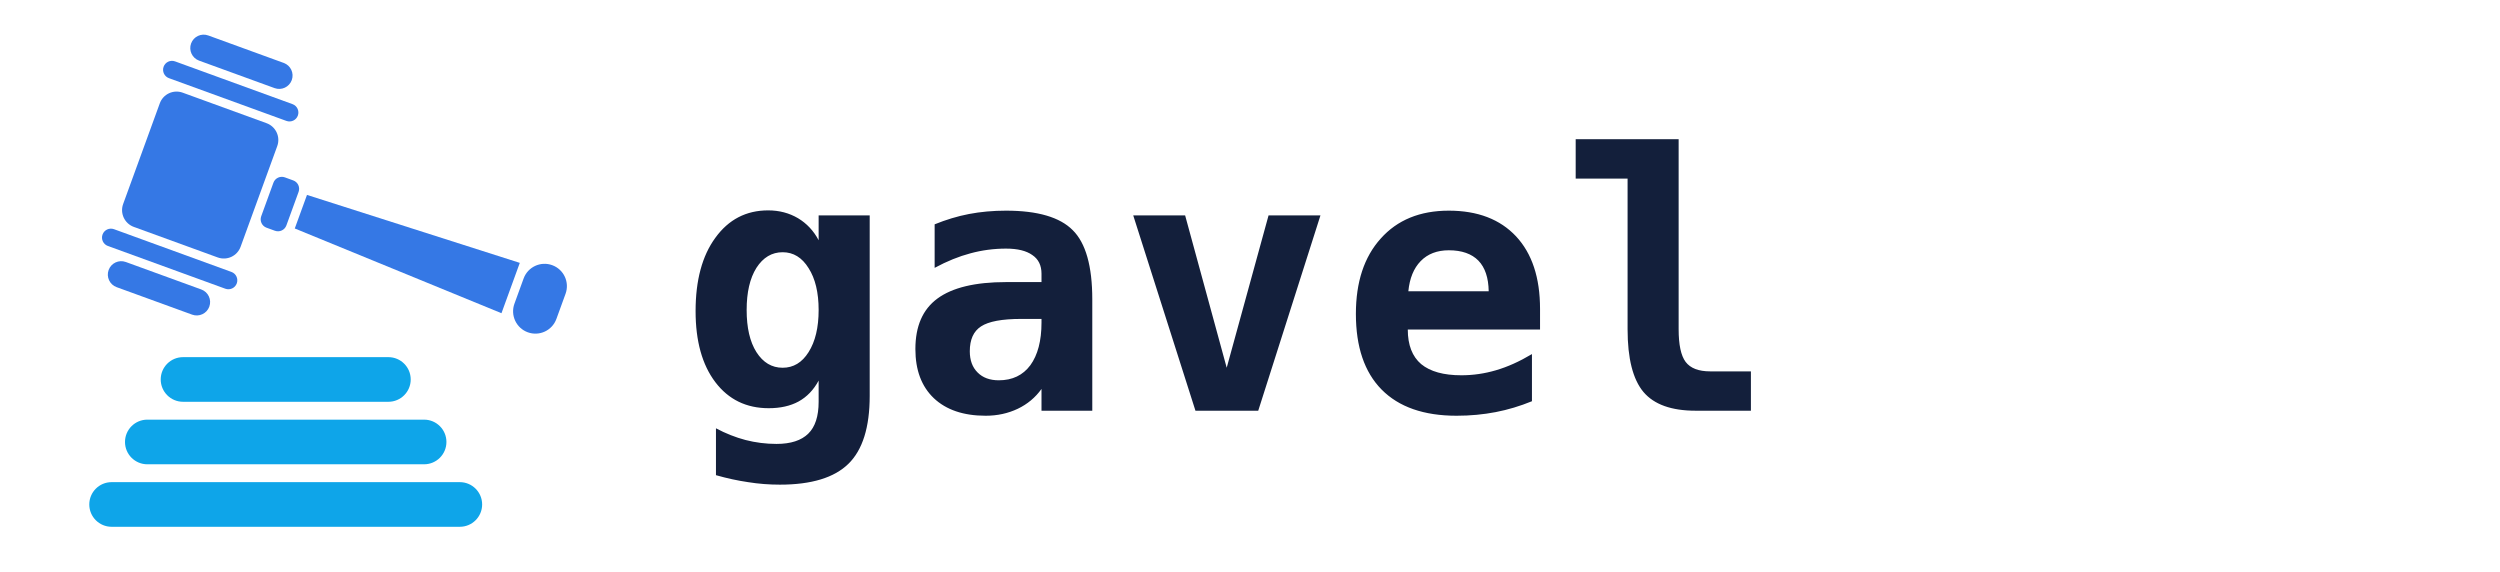
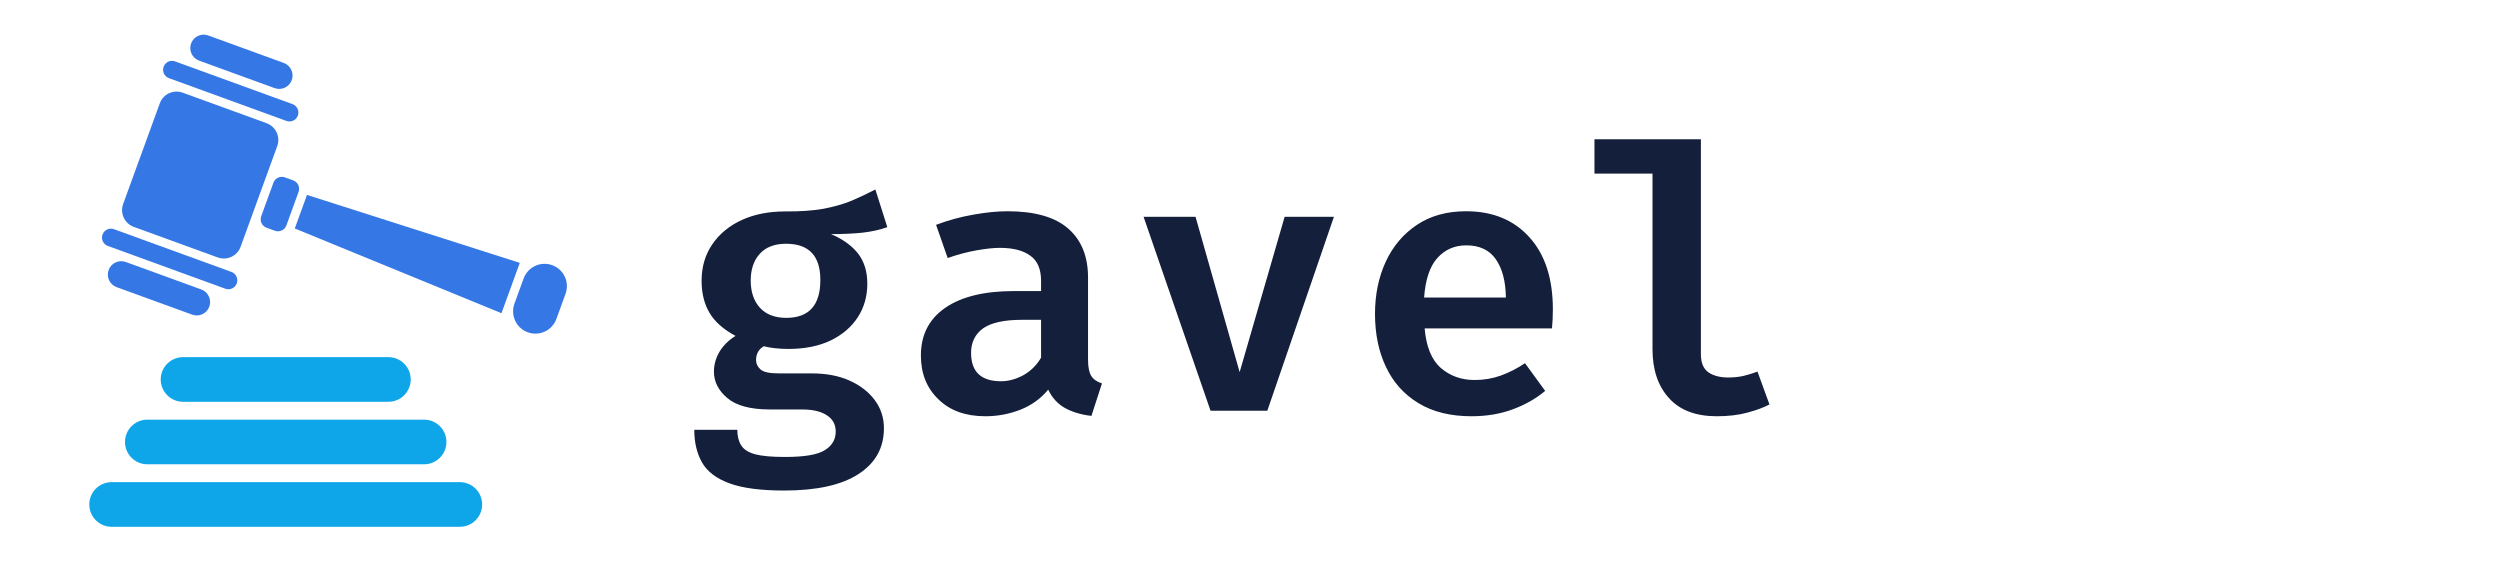
<svg xmlns="http://www.w3.org/2000/svg" viewBox="0 0 140 32" role="img" aria-label="gavel">
  <rect x="5" y="27" width="22" height="2.5" rx="1.25" fill="#0ea5e9" />
  <rect x="7" y="23.5" width="18" height="2.5" rx="1.25" fill="#0ea5e9" />
  <rect x="9" y="20" width="14" height="2.5" rx="1.25" fill="#0ea5e9" />
  <g transform="translate(14.5, 11) rotate(20)" fill="#3578e5">
    <rect x="-6.5" y="-7.5" width="6" height="1.5" rx="0.75" />
    <rect x="-7.5" y="-5.5" width="8" height="1" rx="0.5" />
    <rect x="-7" y="-4" width="7" height="8" rx="1" />
    <rect x="-7.5" y="4.5" width="8" height="1" rx="0.5" />
    <rect x="-6.5" y="6" width="6" height="1.5" rx="0.75" />
    <rect x="0.5" y="-1.5" width="1.5" height="3" rx="0.5" />
    <path d="M 2.5 -1 L 15 -1.5 L 15 1.5 L 2.5 1 Z" />
    <rect x="15.5" y="-2" width="2.5" height="4" rx="1.25" />
  </g>
-   <text x="38" y="23" font-family="'Fira Code', 'JetBrains Mono', 'SF Mono', Menlo, Consolas, monospace" font-size="20" font-weight="600" fill="#131f3b" letter-spacing="0.3">gavel</text>
+   <path fill="#131f3b" d="M49.02 10.61 49.69 12.72Q49.08 12.94 48.3 13.03Q47.53 13.11 46.54 13.11Q47.54 13.54 48.06 14.21Q48.57 14.88 48.57 15.88Q48.57 16.94 48.04 17.76Q47.5 18.59 46.51 19.07Q45.52 19.54 44.15 19.54Q43.37 19.54 42.77 19.39Q42.34 19.65 42.34 20.16Q42.34 20.46 42.58 20.68Q42.82 20.91 43.62 20.91H45.47Q46.67 20.91 47.57 21.31Q48.48 21.72 48.99 22.41Q49.5 23.1 49.5 23.98Q49.5 25.63 48.07 26.55Q46.65 27.47 43.91 27.47Q41.95 27.47 40.86 27.07Q39.76 26.67 39.32 25.91Q38.88 25.14 38.88 24.07H41.29Q41.29 24.59 41.5 24.93Q41.71 25.28 42.29 25.44Q42.86 25.59 43.96 25.59Q45.59 25.59 46.19 25.21Q46.8 24.83 46.8 24.17Q46.8 23.58 46.31 23.26Q45.82 22.93 44.91 22.93H43.12Q41.48 22.93 40.73 22.29Q39.98 21.66 39.98 20.81Q39.98 20.23 40.29 19.7Q40.61 19.17 41.19 18.81Q40.18 18.27 39.74 17.53Q39.29 16.78 39.29 15.73Q39.29 14.55 39.89 13.68Q40.48 12.81 41.54 12.32Q42.59 11.84 43.97 11.84Q45.23 11.85 46.12 11.69Q47.01 11.52 47.69 11.24Q48.37 10.95 49.02 10.61ZM44.02 13.65Q43.06 13.65 42.55 14.21Q42.04 14.77 42.04 15.71Q42.04 16.67 42.56 17.24Q43.08 17.8 44.03 17.8Q45.94 17.8 45.94 15.68Q45.94 13.65 44.02 13.65ZM60.93 20.14Q60.93 20.76 61.11 21.05Q61.29 21.34 61.71 21.47L61.12 23.29Q60.26 23.19 59.64 22.85Q59.03 22.51 58.7 21.82Q58.08 22.57 57.15 22.94Q56.21 23.31 55.18 23.31Q53.52 23.31 52.55 22.36Q51.57 21.42 51.57 19.91Q51.57 18.18 52.93 17.24Q54.29 16.3 56.78 16.3H58.3V15.72Q58.3 14.75 57.7 14.32Q57.1 13.88 55.99 13.88Q55.47 13.88 54.68 14.02Q53.89 14.16 53.07 14.45L52.42 12.59Q53.46 12.2 54.51 12.02Q55.56 11.83 56.42 11.83Q58.71 11.83 59.82 12.8Q60.93 13.77 60.93 15.54ZM56.06 21.35Q56.68 21.35 57.31 21.01Q57.93 20.66 58.3 20.03V17.91H57.23Q55.73 17.91 55.05 18.39Q54.38 18.88 54.38 19.76Q54.38 21.35 56.06 21.35ZM74.7 12.14 70.97 23H67.79L64.04 12.14H66.95L69.42 20.84L71.94 12.14ZM79.78 18.39Q79.91 19.92 80.68 20.6Q81.46 21.28 82.58 21.28Q83.36 21.28 84.05 21.03Q84.74 20.78 85.4 20.34L86.53 21.89Q85.77 22.53 84.72 22.92Q83.67 23.31 82.41 23.31Q80.64 23.31 79.44 22.58Q78.23 21.85 77.62 20.56Q77 19.27 77 17.58Q77 15.96 77.6 14.66Q78.2 13.36 79.35 12.59Q80.49 11.83 82.1 11.83Q84.34 11.83 85.65 13.29Q86.96 14.74 86.96 17.32Q86.96 17.91 86.91 18.39ZM82.11 13.74Q81.13 13.74 80.49 14.45Q79.86 15.15 79.75 16.66H84.33Q84.31 15.29 83.76 14.51Q83.22 13.74 82.11 13.74ZM95.25 7.8V19.84Q95.25 20.55 95.67 20.85Q96.09 21.14 96.79 21.14Q97.23 21.14 97.64 21.05Q98.05 20.95 98.42 20.81L99.09 22.65Q98.57 22.92 97.84 23.11Q97.11 23.31 96.14 23.31Q94.37 23.31 93.46 22.29Q92.54 21.28 92.54 19.55V9.72H89.29V7.8Z" />
</svg>
